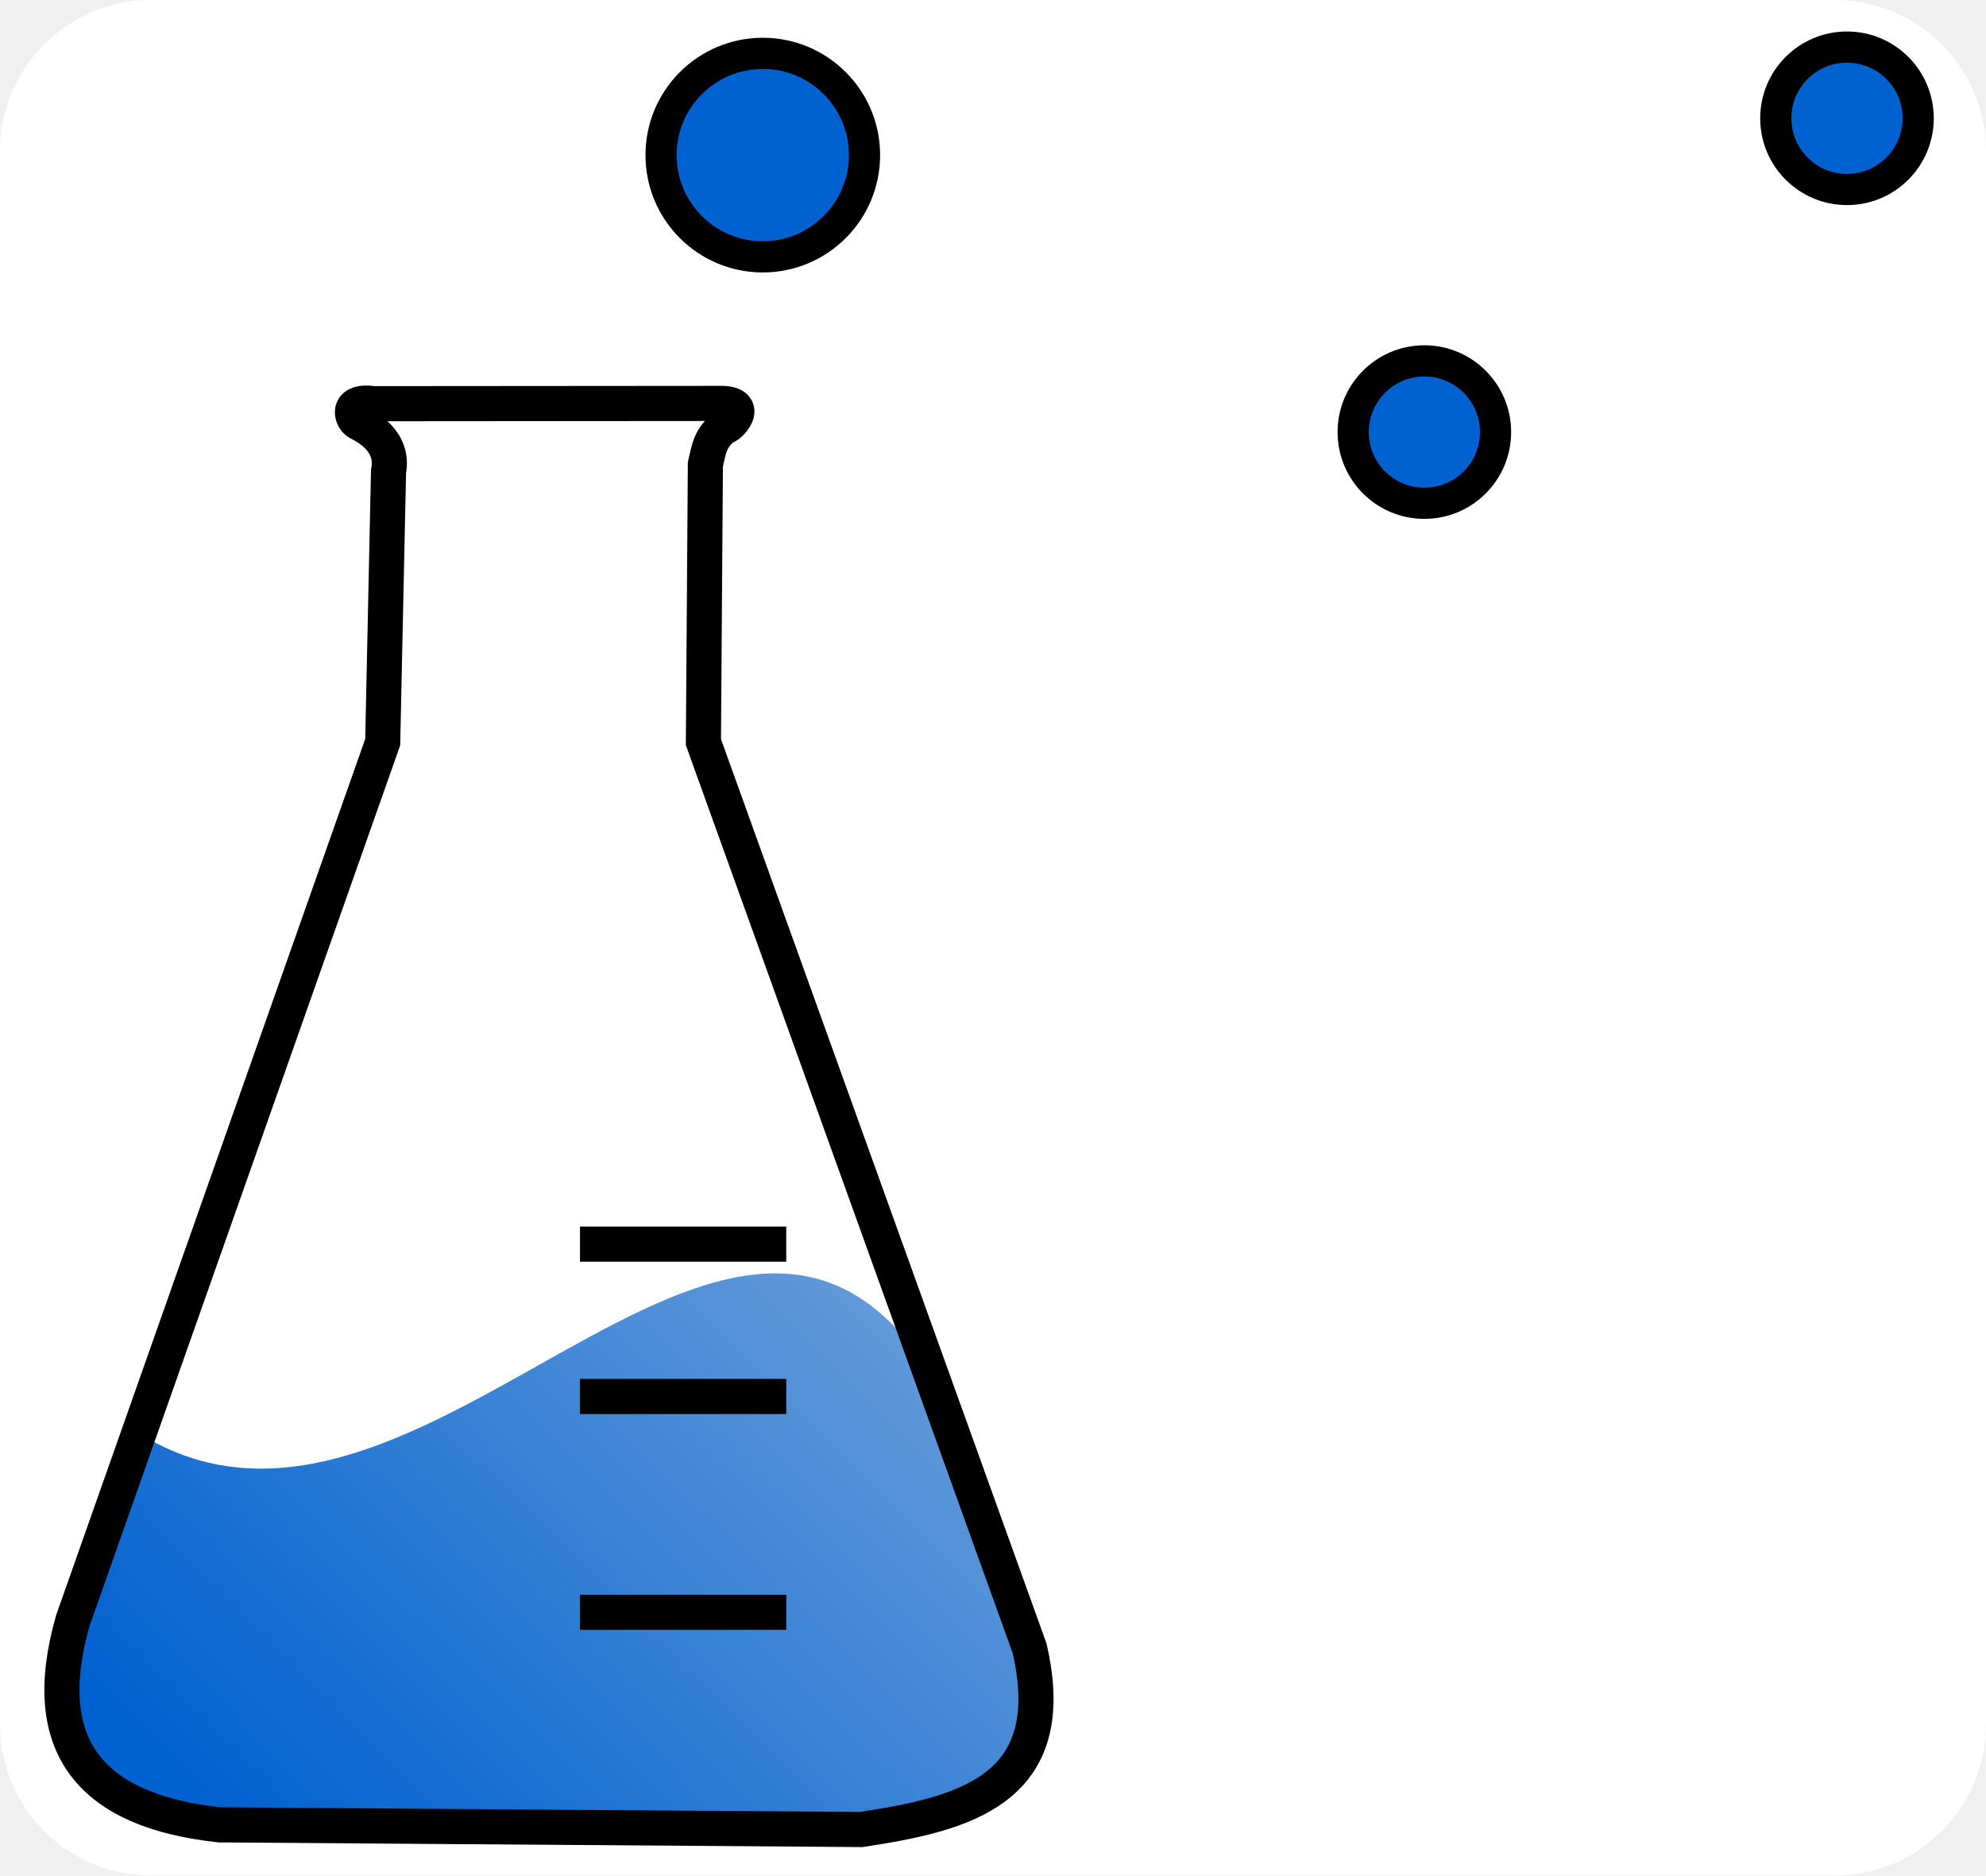
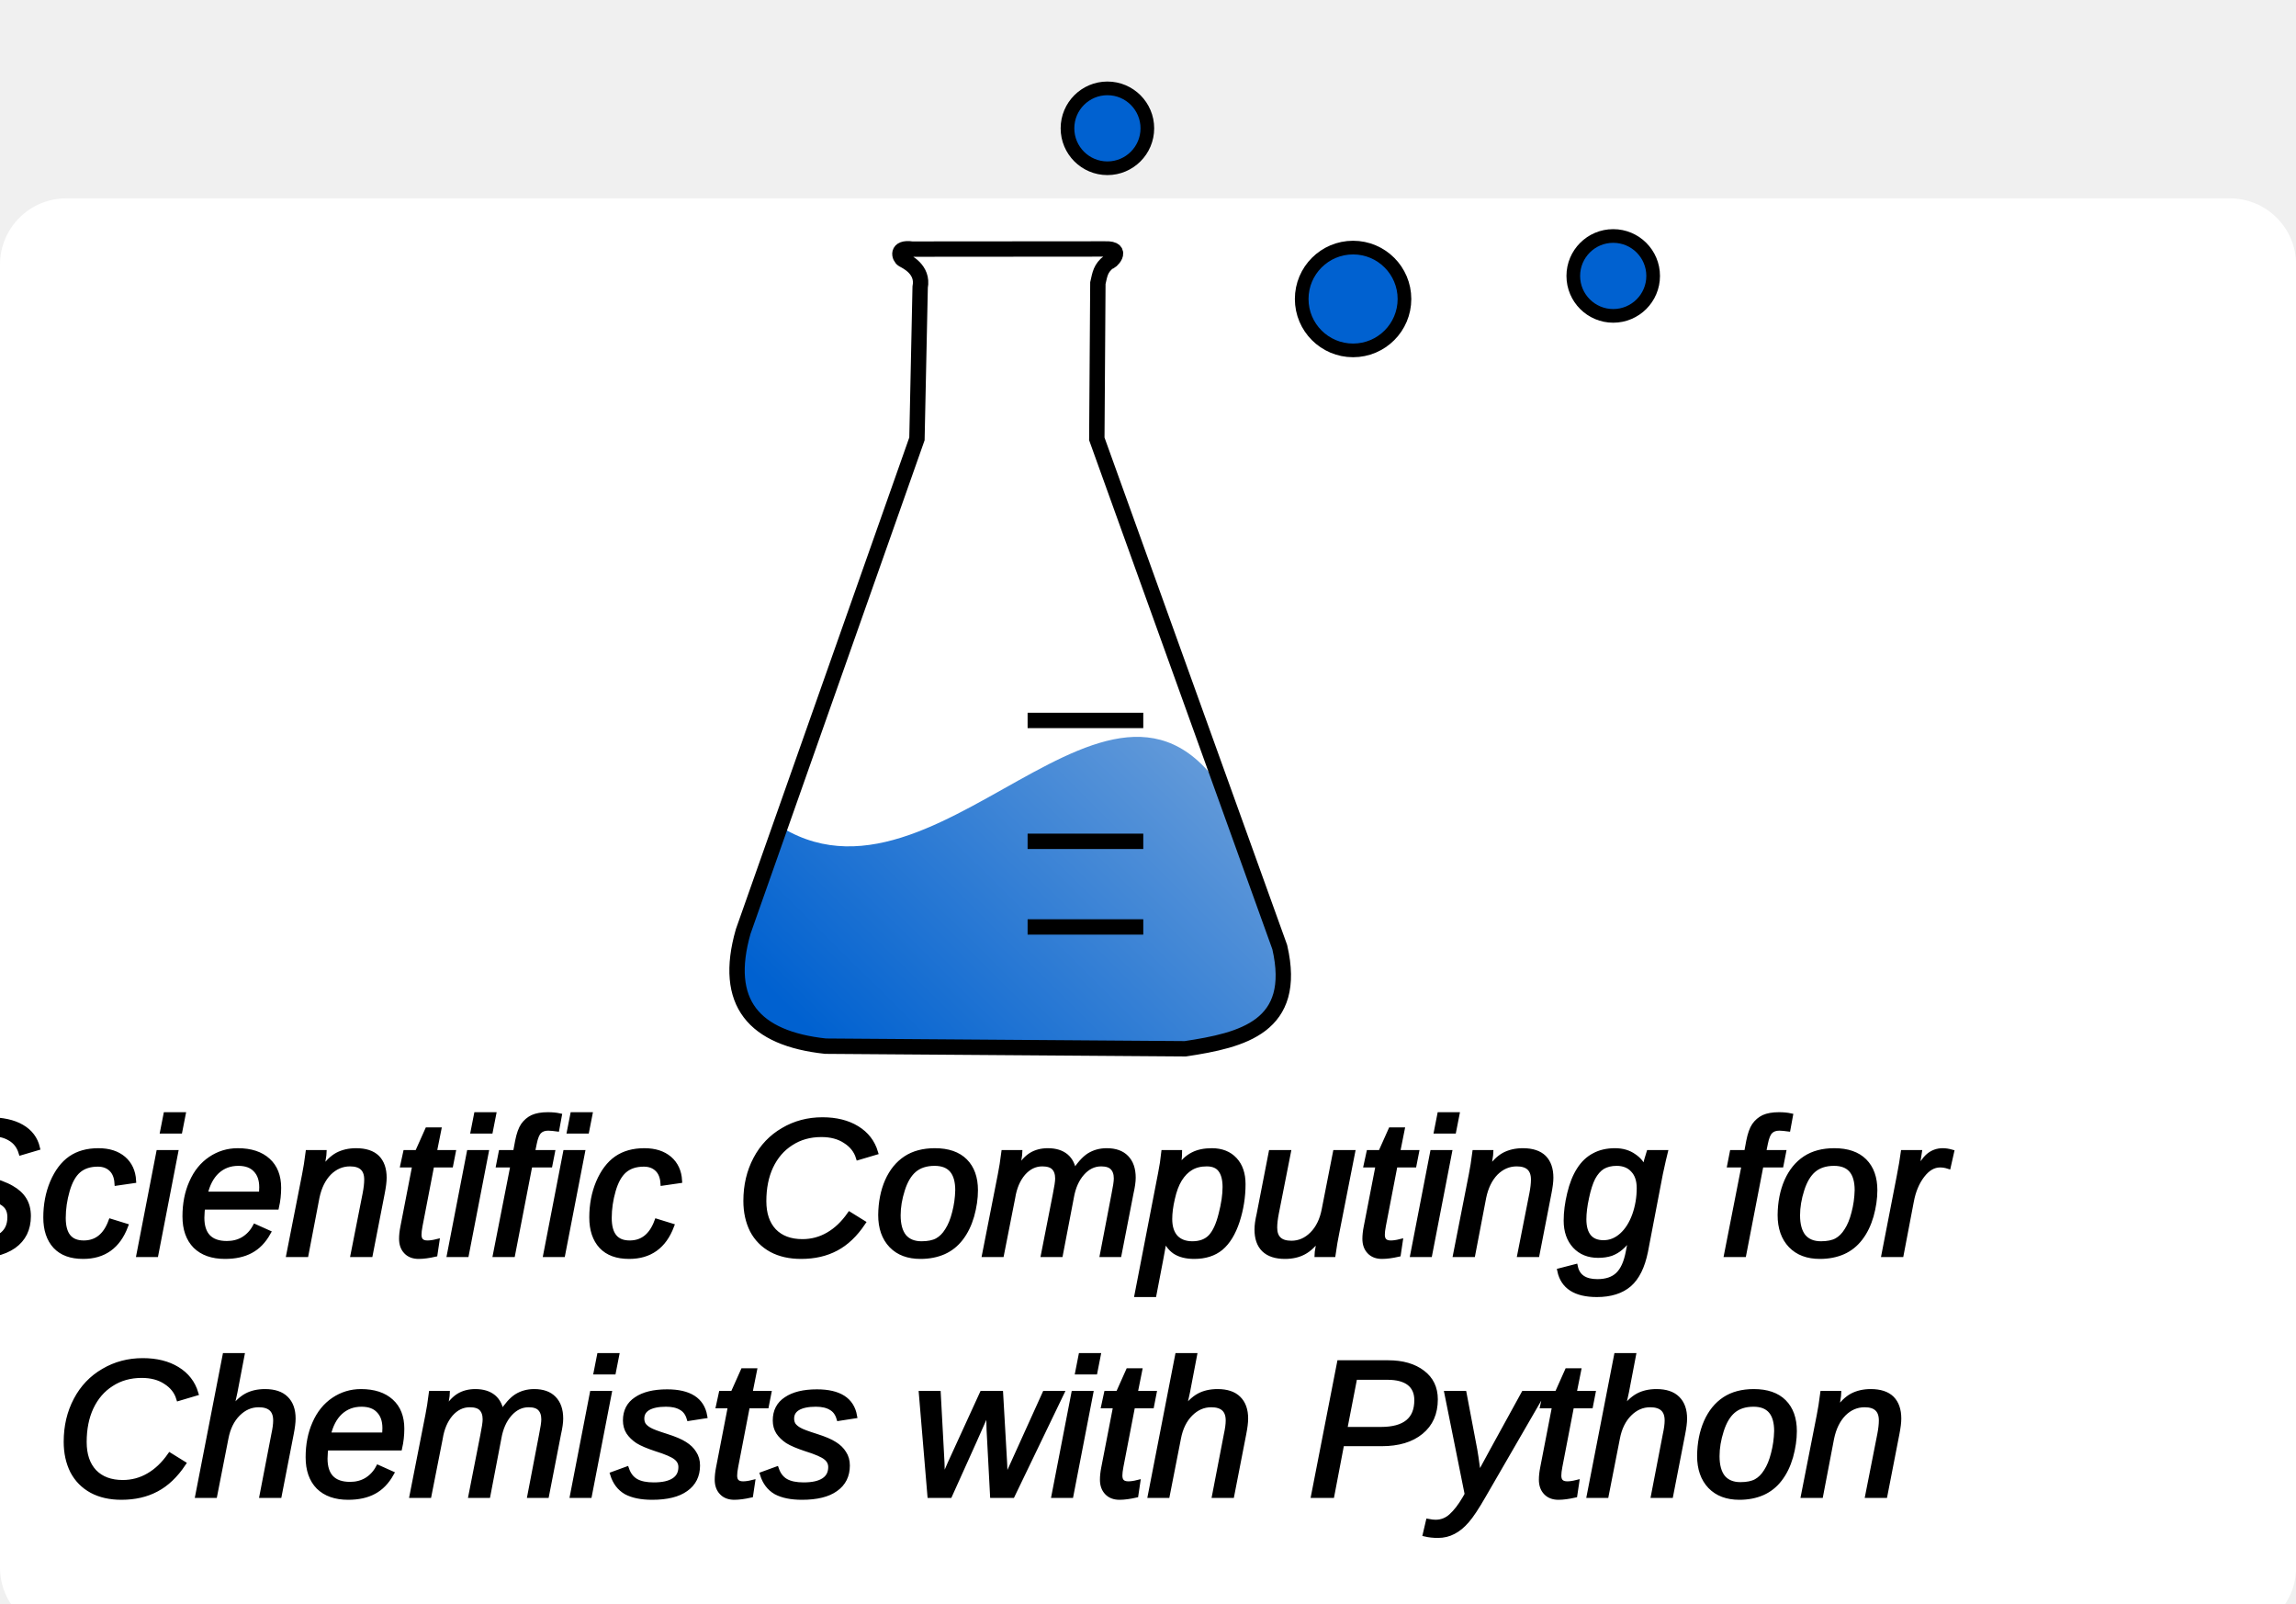
- <svg xmlns="http://www.w3.org/2000/svg" xmlns:xlink="http://www.w3.org/1999/xlink" width="2.005in" height="1.893in" viewBox="0 0 50.935 48.091" version="1.1" id="svg8">
+ <svg xmlns="http://www.w3.org/2000/svg" xmlns:xlink="http://www.w3.org/1999/xlink" width="5.298in" height="3.7in" viewBox="0 0 134.569 93.98" version="1.1" id="svg8">
  <defs id="defs2">
    <linearGradient id="linearGradient5402">
      <stop style="stop-color:#000000;stop-opacity:1;" offset="0" id="stop5400" />
    </linearGradient>
    <linearGradient id="linearGradient5378">
      <stop style="stop-color:#000000;stop-opacity:1;" offset="0" id="stop5376" />
    </linearGradient>
    <linearGradient id="linearGradient4699">
      <stop style="stop-color:#005200;stop-opacity:1;" offset="0" id="stop4697" />
    </linearGradient>
    <linearGradient id="linearGradient4693">
      <stop style="stop-color:#005200;stop-opacity:1;" offset="0" id="stop4691" />
    </linearGradient>
    <linearGradient id="linearGradient4687">
      <stop style="stop-color:#007b00;stop-opacity:1;" offset="0" id="stop4685" />
    </linearGradient>
    <linearGradient id="linearGradient4659">
      <stop style="stop-color:#8300bd;stop-opacity:1;" offset="0" id="stop4657" />
    </linearGradient>
    <linearGradient id="linearGradient4651">
      <stop style="stop-color:#0061d0;stop-opacity:1;" offset="0" id="stop4649" />
    </linearGradient>
    <linearGradient id="linearGradient4645">
      <stop style="stop-color:#005200;stop-opacity:1;" offset="0" id="stop4641" />
      <stop style="stop-color:#005200;stop-opacity:0;" offset="1" id="stop4643" />
    </linearGradient>
    <linearGradient id="liquid_gradient">
      <stop style="stop-color:#0061d0;stop-opacity:1" offset="0" id="stop4029" />
      <stop style="stop-color:#e5e5e5;stop-opacity:1" offset="1" id="stop4031" />
    </linearGradient>
-     <linearGradient xlink:href="#liquid_gradient" id="linearGradient4027" x1="11.298" y1="25.043" x2="26.587" y2="9.589" gradientUnits="userSpaceOnUse" />
+     <linearGradient xlink:href="#liquid_gradient" id="linearGradient4027" x1="11.298" y1="25.043" x2="26.587" y2="9.589" gradientUnits="userSpaceOnUse" gradientTransform="translate(20.92996,-15.78591)" />
  </defs>
-   <g id="layer2" transform="translate(-52.4025,0.4447277)" style="display:none">
+   <g id="layer2" transform="translate(-76.65597,45.50829)" style="display:none">
    <rect style="fill:#ffffff;fill-opacity:1;stroke:none;stroke-width:0.8;stroke-miterlimit:4;stroke-dasharray:none" id="rect1724" width="99.227" height="64.728" x="13.704" y="-3.809" />
  </g>
-   <g id="layer1" transform="translate(-52.4025,0.4447277)">
-     <rect style="fill:#ffffff;stroke-width:0.241" id="rect195" width="50.935" height="48.091" x="52.402" y="-0.445" ry="3.878" />
-     <g id="g836" transform="matrix(2.296965,0,0,2.296965,32.08575,-11.17722)">
-       <path id="path4297-3" style="display:inline;fill:url(#linearGradient4027);fill-opacity:1;fill-rule:evenodd;stroke:none;stroke-width:0.2;stroke-linecap:butt;stroke-linejoin:miter;stroke-miterlimit:4;stroke-dasharray:none;stroke-opacity:1" d="m 10.445,20.703 -0.696,1.971 c -0.408,1.424 0.217,2.13 1.639,2.283 l 7.161,0.052 c 0.917,-0.262 1.957,-0.349 1.882,-2.023 l -0.822,-2.283 c -2.219,-4.934 -5.854,1.972 -9.164,3e-6 z" />
-       <path id="path4152" d="M 15.321,22.671 H 17.624" style="display:inline;fill:none;fill-rule:evenodd;stroke:#000000;stroke-width:0.392;stroke-linecap:butt;stroke-linejoin:miter;stroke-miterlimit:4;stroke-dasharray:none;stroke-opacity:1" />
-       <path style="display:inline;fill:none;fill-rule:evenodd;stroke:#000000;stroke-width:0.392;stroke-linecap:butt;stroke-linejoin:miter;stroke-miterlimit:4;stroke-dasharray:none;stroke-opacity:1" d="M 15.321,20.262 H 17.624" id="path4154" />
-       <path id="path4156" d="M 15.321,18.561 H 17.624" style="display:inline;fill:none;fill-rule:evenodd;stroke:#000000;stroke-width:0.392;stroke-linecap:butt;stroke-linejoin:miter;stroke-miterlimit:4;stroke-dasharray:none;stroke-opacity:1" />
-       <circle style="fill:#0061d0;fill-opacity:1;stroke:#000000;stroke-width:0.348;stroke-miterlimit:4;stroke-dasharray:none;stroke-opacity:1" id="path1460" cx="17.362" cy="6.404" r="1.136" />
-       <circle r="0.795" cy="9.496" cx="-24.749" id="path1460-2" style="fill:#0061d0;fill-opacity:1;stroke:#000000;stroke-width:0.348;stroke-miterlimit:4;stroke-dasharray:none;stroke-opacity:1" transform="scale(-1,1)" />
-       <circle r="0.795" cy="5.993" cx="-29.468" id="path1460-2-7" style="fill:#0061d0;fill-opacity:1;stroke:#000000;stroke-width:0.348;stroke-miterlimit:4;stroke-dasharray:none;stroke-opacity:1" transform="scale(-1,1)" />
-       <path id="path4297" d="m 13.118,12.957 -3.459,9.804 c -0.408,1.424 0.217,2.13 1.639,2.283 l 7.162,0.052 c 1.14,-0.172 2.247,-0.438 1.881,-2.023 L 16.699,12.957 16.721,9.856 c 0.042,-0.181 0.051,-0.293 0.221,-0.427 0.015,0.038 0.33,-0.266 -0.075,-0.253 l -3.845,0.003 c -0.325,-0.047 -0.253,0.167 -0.182,0.208 0.072,0.041 0.412,0.195 0.343,0.549 z" style="display:inline;fill:none;fill-opacity:1;fill-rule:evenodd;stroke:#000000;stroke-width:0.392;stroke-linecap:butt;stroke-linejoin:miter;stroke-miterlimit:4;stroke-dasharray:none;stroke-opacity:1" />
+   <g id="layer1" transform="translate(-76.65597,45.50829)">
+     <rect style="fill:#ffffff;stroke-width:0.241" id="rect195" width="134.575" height="84.104" x="76.656" y="-33.885" ry="3.878" rx="3.878" />
+     <g id="g836" transform="matrix(2.943931,0,0,2.943931,30.1634,-11.4652)" style="stroke-width:0.78">
+       <path id="path4297-3" style="display:inline;fill:url(#linearGradient4027);fill-opacity:1;fill-rule:evenodd;stroke:none;stroke-width:0.156;stroke-linecap:butt;stroke-linejoin:miter;stroke-miterlimit:4;stroke-dasharray:none;stroke-opacity:1" d="m 31.375,4.917 -0.696,1.971 c -0.408,1.424 0.217,2.13 1.639,2.283 l 7.161,0.052 C 40.396,8.961 41.436,8.874 41.361,7.2 L 40.539,4.917 c -2.219,-4.934 -5.854,1.972 -9.164,3e-6 z" />
+       <path id="path4152" d="m 36.251,6.885 h 2.303" style="display:inline;fill:none;fill-rule:evenodd;stroke:#000000;stroke-width:0.306;stroke-linecap:butt;stroke-linejoin:miter;stroke-miterlimit:4;stroke-dasharray:none;stroke-opacity:1" />
+       <path style="display:inline;fill:none;fill-rule:evenodd;stroke:#000000;stroke-width:0.306;stroke-linecap:butt;stroke-linejoin:miter;stroke-miterlimit:4;stroke-dasharray:none;stroke-opacity:1" d="m 36.251,5.181 h 2.303" id="path4154" />
+       <path id="path4156" d="m 36.251,2.775 h 2.303" style="display:inline;fill:none;fill-rule:evenodd;stroke:#000000;stroke-width:0.306;stroke-linecap:butt;stroke-linejoin:miter;stroke-miterlimit:4;stroke-dasharray:none;stroke-opacity:1" />
+       <circle style="fill:#0061d0;fill-opacity:1;stroke:#000000;stroke-width:0.272;stroke-miterlimit:4;stroke-dasharray:none;stroke-opacity:1" id="path1460" cx="42.731" cy="-5.613" r="1.023" />
+       <circle r="0.795" cy="-9.01" cx="-37.84" id="path1460-2" style="fill:#0061d0;fill-opacity:1;stroke:#000000;stroke-width:0.272;stroke-miterlimit:4;stroke-dasharray:none;stroke-opacity:1" transform="scale(-1,1)" />
+       <circle r="0.795" cy="-6.072" cx="-47.91" id="path1460-2-7" style="fill:#0061d0;fill-opacity:1;stroke:#000000;stroke-width:0.272;stroke-miterlimit:4;stroke-dasharray:none;stroke-opacity:1" transform="scale(-1,1)" />
+       <path id="path4297" d="m 34.048,-2.829 -3.459,9.804 c -0.408,1.424 0.217,2.13 1.639,2.283 l 7.162,0.052 c 1.14,-0.172 2.247,-0.438 1.881,-2.023 l -3.642,-10.116 0.021,-3.1 c 0.042,-0.181 0.051,-0.293 0.221,-0.427 0.015,0.038 0.33,-0.266 -0.075,-0.253 l -3.845,0.003 c -0.325,-0.047 -0.253,0.167 -0.182,0.208 0.072,0.041 0.412,0.195 0.343,0.549 z" style="display:inline;fill:none;fill-opacity:1;fill-rule:evenodd;stroke:#000000;stroke-width:0.306;stroke-linecap:butt;stroke-linejoin:miter;stroke-miterlimit:4;stroke-dasharray:none;stroke-opacity:1" />
    </g>
+     <text xml:space="preserve" style="font-style:italic;font-size:11.289px;font-family:Arial;-inkscape-font-specification:'Arial Italic';text-align:center;writing-mode:lr-tb;direction:ltr;text-anchor:middle;fill:#000000;fill-opacity:1;stroke:#000000;stroke-width:0.3;stroke-linecap:round" x="142.028" y="27.997" id="text1">
+       <tspan id="tspan1" style="font-size:11.289px;fill:#000000;fill-opacity:1;stroke-width:0.3" x="142.028" y="27.997">Scientific Computing for</tspan>
+       <tspan style="font-size:11.289px;fill:#000000;fill-opacity:1;stroke-width:0.3" x="142.028" y="42.109" id="tspan2">Chemists with Python</tspan>
+     </text>
  </g>
</svg>
